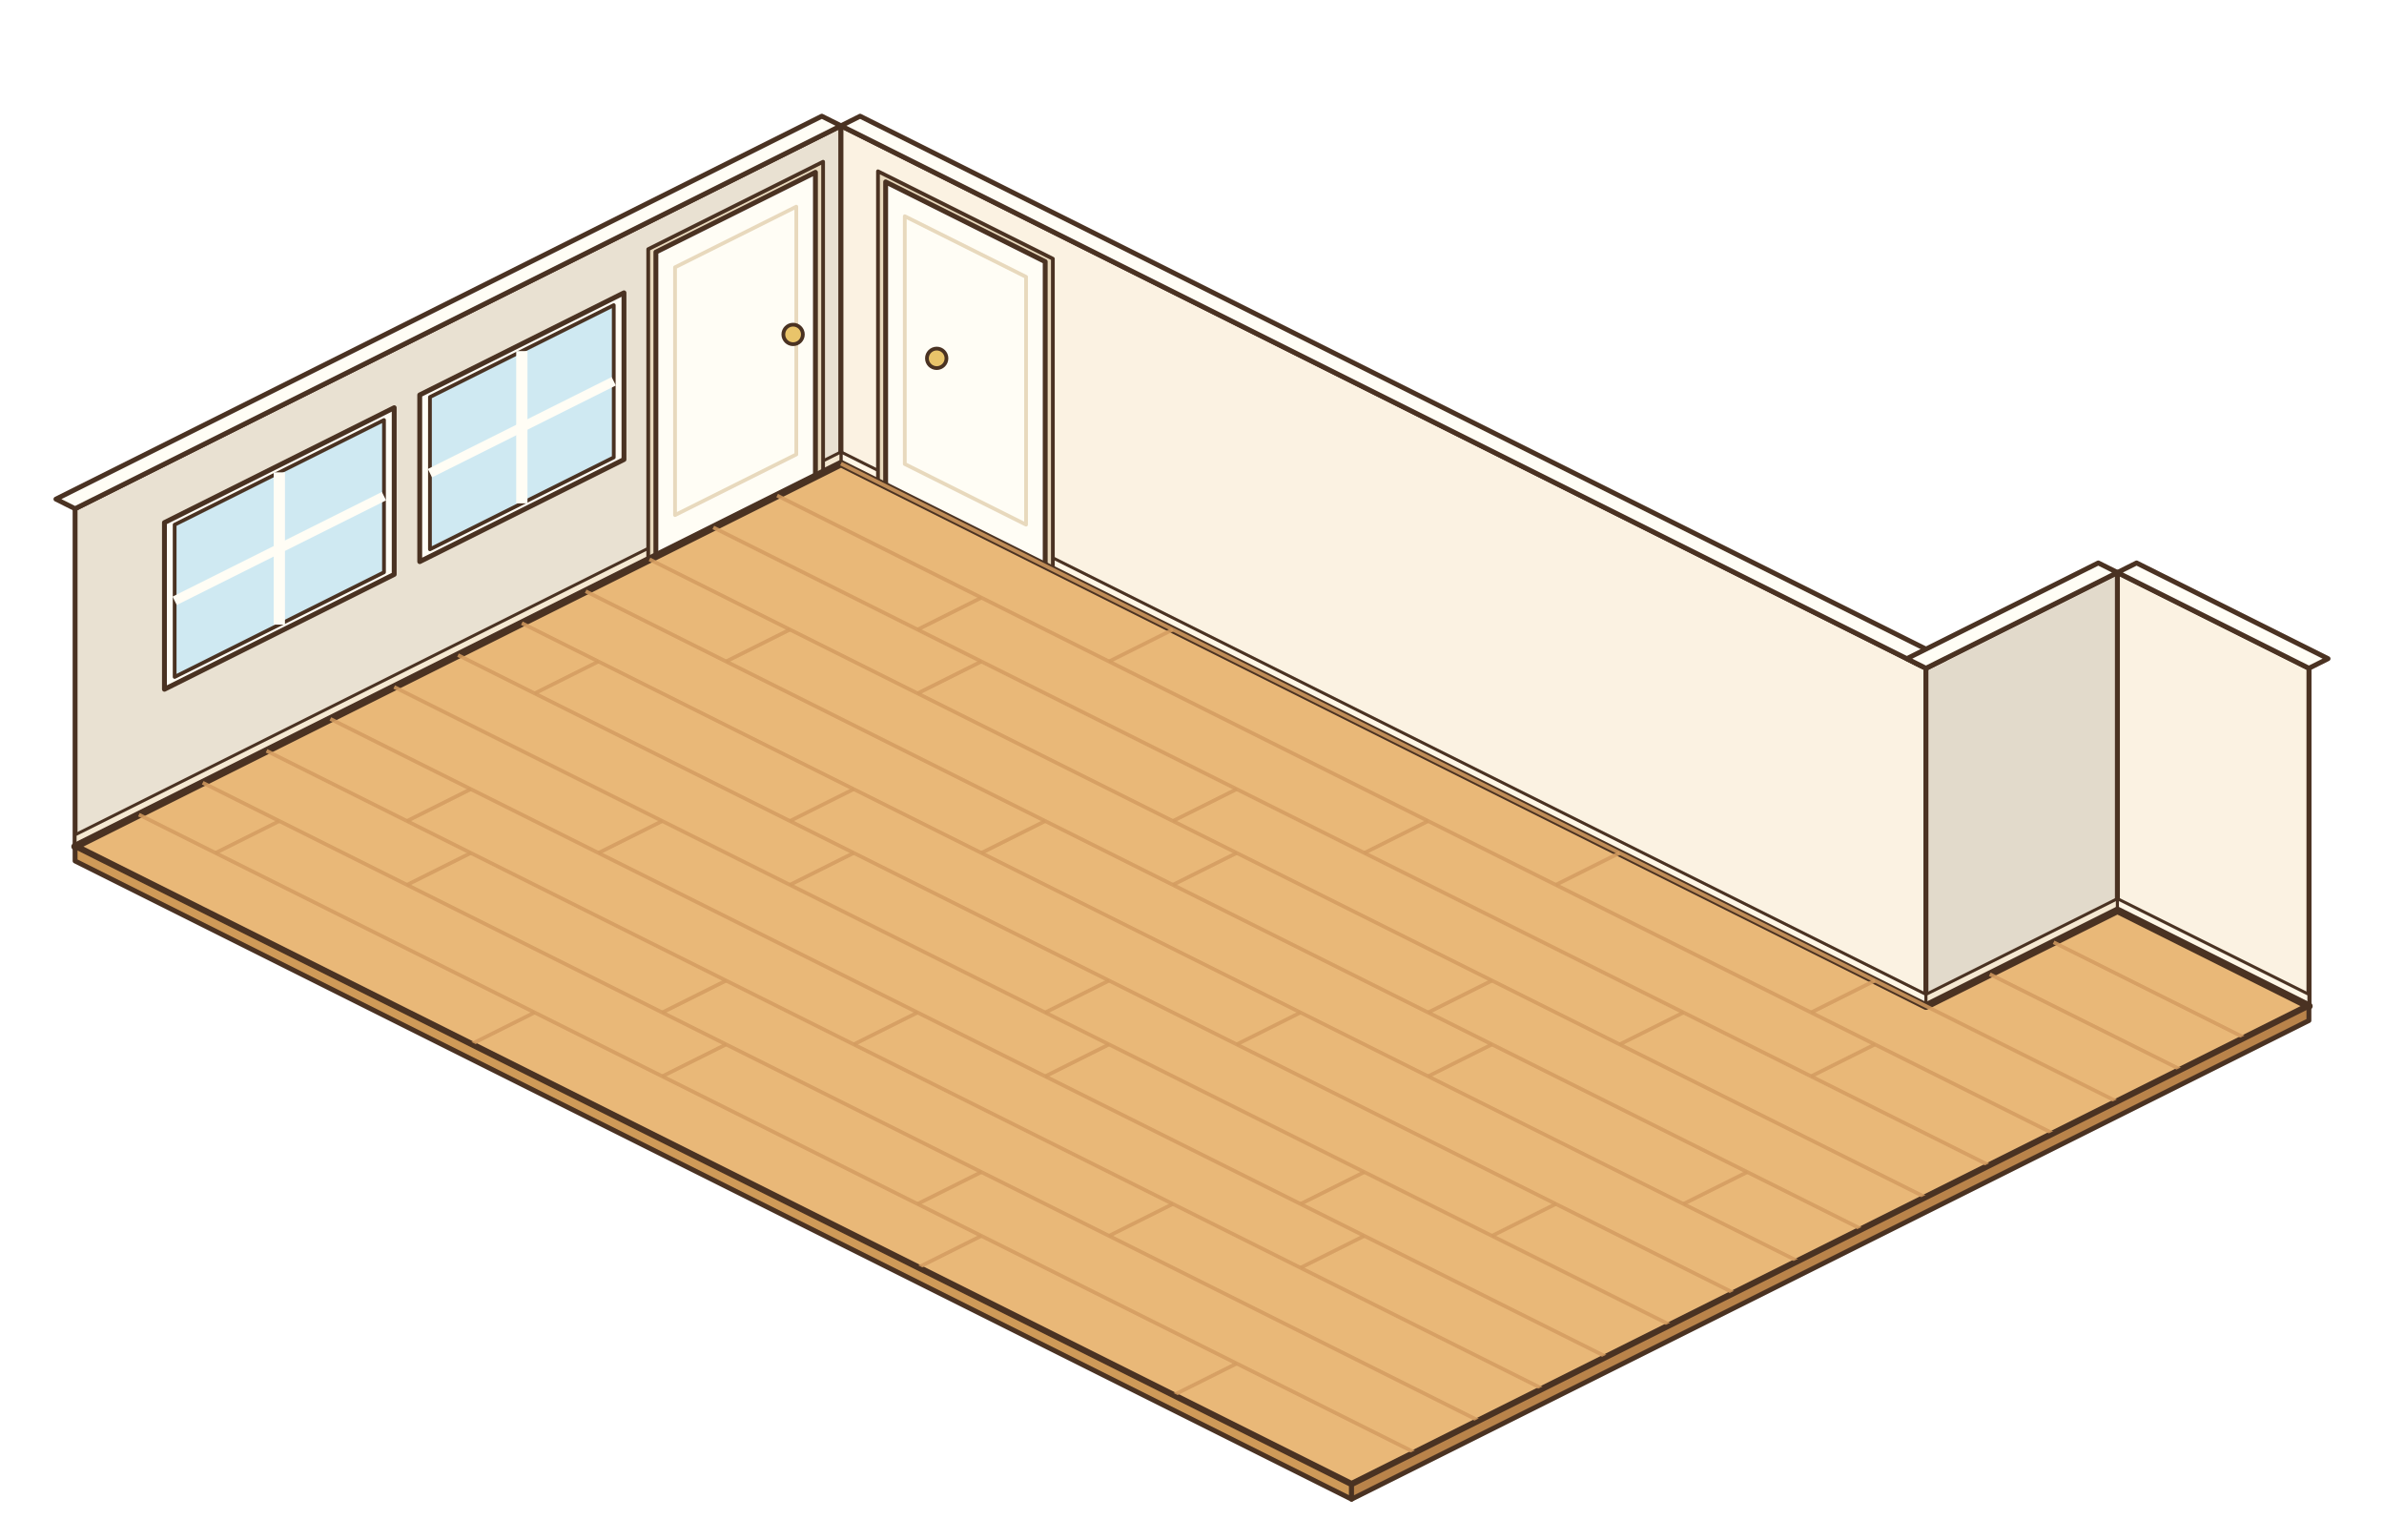
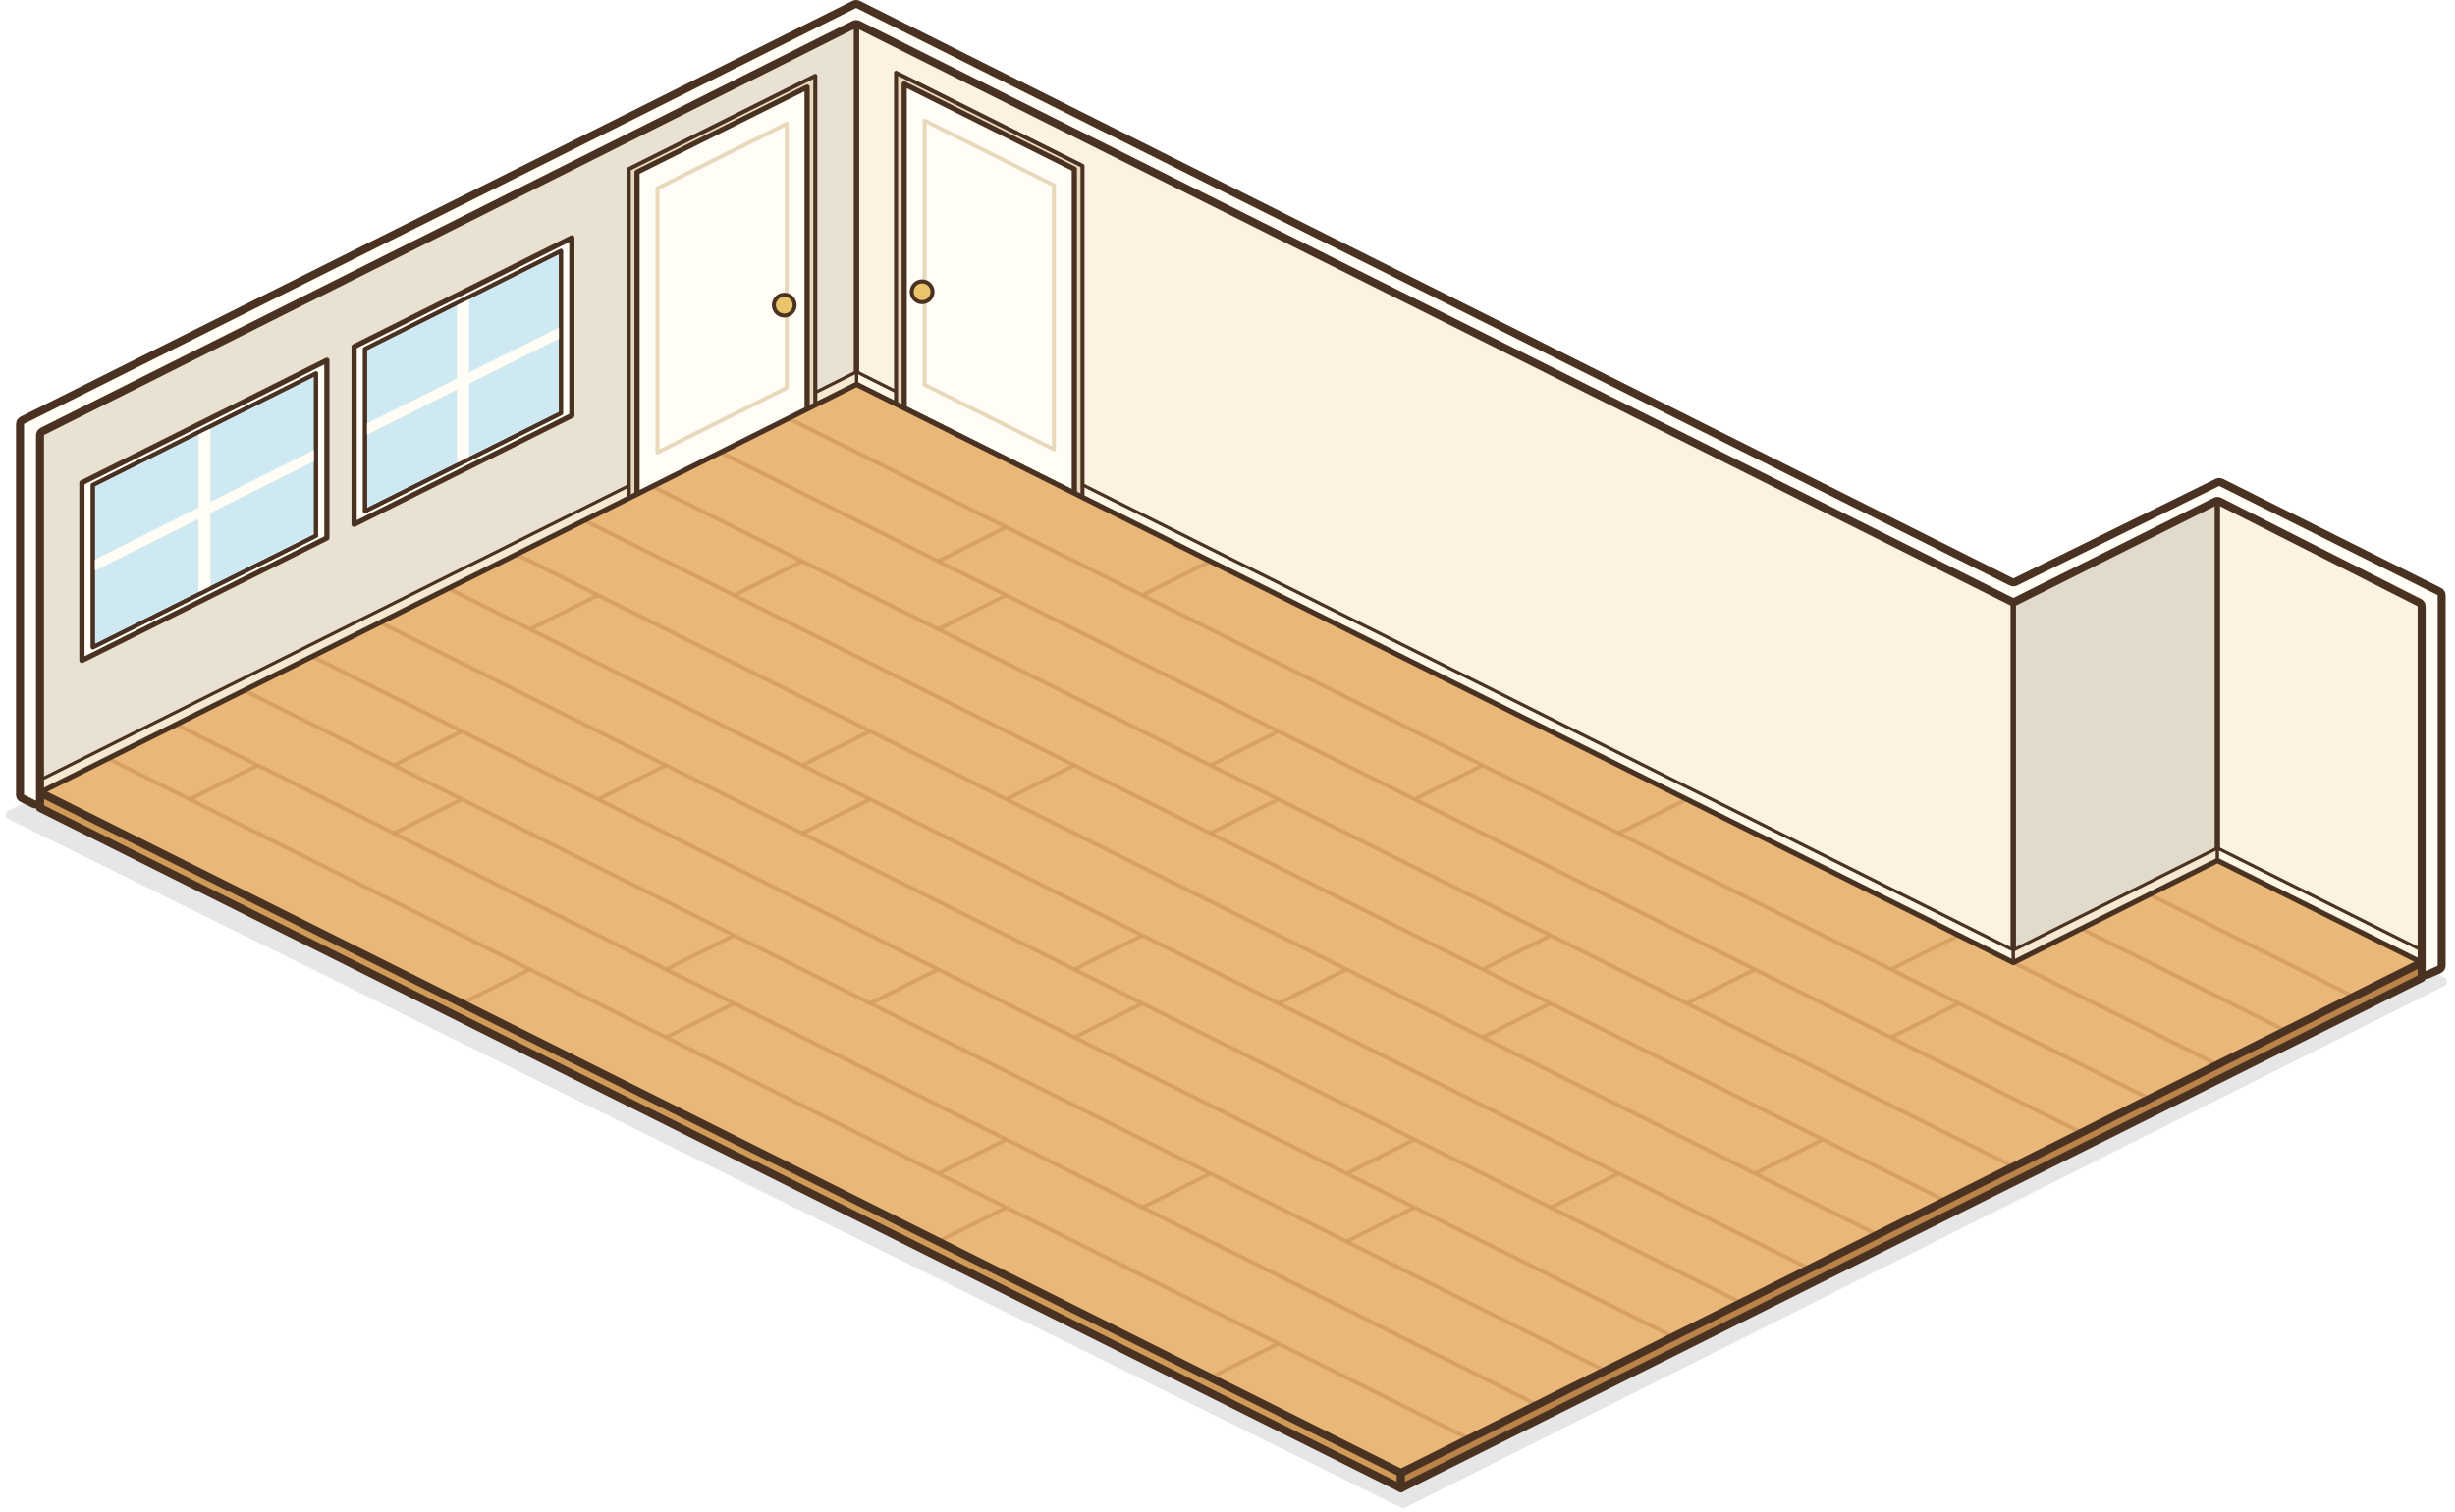
- <svg xmlns="http://www.w3.org/2000/svg" viewBox="-275 -98 635 410" width="635" height="410">
-   <g id="room-shell">
-     <polygon points="340,80 85,207.5 85,297.5 340,170" fill="#f6ead6" stroke="#4a3222" stroke-width="1.3" stroke-linejoin="round" />
-     <polygon points="-51,-64.5 -255,37.5 -255,127.5 -51,25.5" fill="#e9e1d2" stroke="#4a3222" stroke-width="1.3" stroke-linejoin="round" />
-     <polygon points="-51,-64.5 238,80 238,170 -51,25.5" fill="#fbf2e2" stroke="#4a3222" stroke-width="1.3" stroke-linejoin="round" />
-     <polygon points="289,54.5 238,80 238,170 289,144.5" fill="#e2dacb" stroke="#4a3222" stroke-width="1.3" stroke-linejoin="round" />
-     <polygon points="289,54.5 340,80 340,170 289,144.5" fill="#fbf2e2" stroke="#4a3222" stroke-width="1.3" stroke-linejoin="round" />
-     <polygon points="-45.9,-67.05 243.1,77.45 238,80 -51,-64.5" fill="#fffdf5" stroke="#4a3222" stroke-width="1.3" stroke-linejoin="round" />
-     <polygon points="-56.1,-67.05 -260.1,34.95 -255,37.5 -51,-64.5" fill="#fffdf5" stroke="#4a3222" stroke-width="1.3" stroke-linejoin="round" />
-     <polygon points="283.9,51.95 232.9,77.45 238,80 289,54.5" fill="#fffdf5" stroke="#4a3222" stroke-width="1.3" stroke-linejoin="round" />
-     <polygon points="294.1,51.95 345.1,77.45 340,80 289,54.5" fill="#fffdf5" stroke="#4a3222" stroke-width="1.3" stroke-linejoin="round" />
-     <polygon points="-51,22.38 238,166.88 238,170 -51,25.5" fill="#fff6e6" stroke="#4a3222" stroke-width="0.8" stroke-linejoin="round" />
-     <polygon points="-51,22.38 -255,124.38 -255,127.5 -51,25.5" fill="#f5e9d2" stroke="#4a3222" stroke-width="0.8" stroke-linejoin="round" />
-     <polygon points="289,141.38 238,166.88 238,170 289,144.5" fill="#f5e9d2" stroke="#4a3222" stroke-width="0.8" stroke-linejoin="round" />
-     <polygon points="289,141.38 340,166.88 340,170 289,144.5" fill="#fff6e6" stroke="#4a3222" stroke-width="0.8" stroke-linejoin="round" />
-     <polygon points="-170,10.6 -231.2,41.2 -231.2,85.6 -170,55" fill="#fffdf5" stroke="#4a3222" stroke-width="1.3" stroke-linejoin="round" />
-     <polygon points="-172.72,13.88 -228.48,41.76 -228.48,82.32 -172.72,54.44" fill="#cfe9f2" stroke="#4a3222" stroke-width="1" stroke-linejoin="round" />
-     <line x1="-200.6" y1="68.38" x2="-200.6" y2="27.82" stroke="#fffdf5" stroke-width="3" />
-     <line x1="-172.72" y1="34.16" x2="-228.48" y2="62.04" stroke="#fffdf5" stroke-width="2.5" />
-     <polygon points="-108.8,-20 -163.2,7.2 -163.2,51.6 -108.8,24.4" fill="#fffdf5" stroke="#4a3222" stroke-width="1.3" stroke-linejoin="round" />
-     <polygon points="-111.52,-16.72 -160.48,7.76 -160.48,48.32 -111.52,23.84" fill="#cfe9f2" stroke="#4a3222" stroke-width="1" stroke-linejoin="round" />
-     <line x1="-136" y1="36.08" x2="-136" y2="-4.48" stroke="#fffdf5" stroke-width="3" />
-     <line x1="-111.52" y1="3.56" x2="-160.48" y2="28.04" stroke="#fffdf5" stroke-width="2.5" />
-     <polygon points="-55.76,-54.92 -102.34,-31.63 -102.34,51.17 -55.76,27.88" fill="#e8d9bd" stroke="#4a3222" stroke-width="1" stroke-linejoin="round" />
-     <polygon points="-57.8,-52.1 -100.3,-30.85 -100.3,50.15 -57.8,28.9" fill="#fffdf5" stroke="#4a3222" stroke-width="1.3" stroke-linejoin="round" />
-     <polygon points="-62.9,-42.95 -95.2,-26.8 -95.2,39.2 -62.9,23.05" fill="none" stroke="#e8d9bd" stroke-width="1" stroke-linejoin="round" />
-     <circle cx="-63.75" cy="-8.92" r="2.6" fill="#e9c46a" stroke="#4a3222" stroke-width="1" />
-     <polygon points="-41.14,-52.37 5.44,-29.08 5.44,53.72 -41.14,30.43" fill="#e8d9bd" stroke="#4a3222" stroke-width="1" stroke-linejoin="round" />
-     <polygon points="-39.1,-49.55 3.4,-28.3 3.4,52.7 -39.1,31.45" fill="#fffdf5" stroke="#4a3222" stroke-width="1.3" stroke-linejoin="round" />
-     <polygon points="-34,-40.4 -1.7,-24.25 -1.7,41.75 -34,25.6" fill="none" stroke="#e8d9bd" stroke-width="1" stroke-linejoin="round" />
-     <circle cx="-25.5" cy="-2.55" r="2.6" fill="#e9c46a" stroke="#4a3222" stroke-width="1" />
-     <polygon points="-51,25.5 238,170 289,144.5 340,170 85,297.5 -255,127.5" fill="#e9b878" stroke="#4a3222" stroke-width="2" stroke-linejoin="round" />
-     <line x1="272" y1="153" x2="323" y2="178.5" stroke="#d39c60" stroke-width="1" opacity="0.85" />
-     <line x1="255" y1="161.5" x2="306" y2="187" stroke="#d39c60" stroke-width="1" opacity="0.85" />
-     <line x1="-51" y1="25.5" x2="289" y2="195.5" stroke="#d39c60" stroke-width="1" opacity="0.85" />
-     <line x1="-68" y1="34" x2="272" y2="204" stroke="#d39c60" stroke-width="1" opacity="0.85" />
-     <line x1="-85" y1="42.5" x2="255" y2="212.5" stroke="#d39c60" stroke-width="1" opacity="0.85" />
-     <line x1="-102" y1="51" x2="238" y2="221" stroke="#d39c60" stroke-width="1" opacity="0.85" />
-     <line x1="-119" y1="59.5" x2="221" y2="229.5" stroke="#d39c60" stroke-width="1" opacity="0.85" />
-     <line x1="-136" y1="68" x2="204" y2="238" stroke="#d39c60" stroke-width="1" opacity="0.85" />
-     <line x1="-153" y1="76.5" x2="187" y2="246.5" stroke="#d39c60" stroke-width="1" opacity="0.85" />
-     <line x1="-170" y1="85" x2="170" y2="255" stroke="#d39c60" stroke-width="1" opacity="0.85" />
-     <line x1="-187" y1="93.5" x2="153" y2="263.5" stroke="#d39c60" stroke-width="1" opacity="0.85" />
-     <line x1="-204" y1="102" x2="136" y2="272" stroke="#d39c60" stroke-width="1" opacity="0.85" />
-     <line x1="-221" y1="110.5" x2="119" y2="280.5" stroke="#d39c60" stroke-width="1" opacity="0.85" />
-     <line x1="-238" y1="119" x2="102" y2="289" stroke="#d39c60" stroke-width="1" opacity="0.85" />
-     <line x1="224.4" y1="163.2" x2="207.4" y2="171.7" stroke="#d39c60" stroke-width="1" opacity="0.85" />
-     <line x1="37.4" y1="69.7" x2="20.4" y2="78.2" stroke="#d39c60" stroke-width="1" opacity="0.85" />
-     <line x1="156.4" y1="129.2" x2="139.4" y2="137.7" stroke="#d39c60" stroke-width="1" opacity="0.85" />
-     <line x1="-13.6" y1="61.2" x2="-30.6" y2="69.7" stroke="#d39c60" stroke-width="1" opacity="0.85" />
-     <line x1="105.4" y1="120.7" x2="88.4" y2="129.2" stroke="#d39c60" stroke-width="1" opacity="0.85" />
-     <line x1="224.4" y1="180.2" x2="207.4" y2="188.7" stroke="#d39c60" stroke-width="1" opacity="0.85" />
-     <line x1="54.4" y1="112.2" x2="37.4" y2="120.7" stroke="#d39c60" stroke-width="1" opacity="0.85" />
-     <line x1="173.4" y1="171.7" x2="156.4" y2="180.2" stroke="#d39c60" stroke-width="1" opacity="0.85" />
-     <line x1="-13.6" y1="78.2" x2="-30.6" y2="86.7" stroke="#d39c60" stroke-width="1" opacity="0.85" />
-     <line x1="122.4" y1="163.2" x2="105.4" y2="171.7" stroke="#d39c60" stroke-width="1" opacity="0.85" />
-     <line x1="-64.6" y1="69.7" x2="-81.6" y2="78.2" stroke="#d39c60" stroke-width="1" opacity="0.85" />
-     <line x1="54.4" y1="129.2" x2="37.4" y2="137.7" stroke="#d39c60" stroke-width="1" opacity="0.85" />
-     <line x1="190.4" y1="214.2" x2="173.4" y2="222.7" stroke="#d39c60" stroke-width="1" opacity="0.85" />
-     <line x1="3.4" y1="120.7" x2="-13.6" y2="129.2" stroke="#d39c60" stroke-width="1" opacity="0.85" />
-     <line x1="122.4" y1="180.2" x2="105.4" y2="188.7" stroke="#d39c60" stroke-width="1" opacity="0.85" />
-     <line x1="-47.6" y1="112.2" x2="-64.6" y2="120.7" stroke="#d39c60" stroke-width="1" opacity="0.85" />
-     <line x1="71.4" y1="171.7" x2="54.4" y2="180.2" stroke="#d39c60" stroke-width="1" opacity="0.85" />
-     <line x1="-115.6" y1="78.2" x2="-132.6" y2="86.7" stroke="#d39c60" stroke-width="1" opacity="0.85" />
-     <line x1="20.4" y1="163.2" x2="3.4" y2="171.7" stroke="#d39c60" stroke-width="1" opacity="0.85" />
-     <line x1="139.4" y1="222.7" x2="122.4" y2="231.2" stroke="#d39c60" stroke-width="1" opacity="0.85" />
-     <line x1="-47.6" y1="129.2" x2="-64.6" y2="137.7" stroke="#d39c60" stroke-width="1" opacity="0.85" />
-     <line x1="88.4" y1="214.2" x2="71.4" y2="222.7" stroke="#d39c60" stroke-width="1" opacity="0.85" />
-     <line x1="-98.6" y1="120.7" x2="-115.6" y2="129.2" stroke="#d39c60" stroke-width="1" opacity="0.85" />
-     <line x1="20.4" y1="180.2" x2="3.4" y2="188.7" stroke="#d39c60" stroke-width="1" opacity="0.85" />
-     <line x1="-149.6" y1="112.2" x2="-166.6" y2="120.7" stroke="#d39c60" stroke-width="1" opacity="0.85" />
-     <line x1="-30.6" y1="171.7" x2="-47.6" y2="180.2" stroke="#d39c60" stroke-width="1" opacity="0.85" />
-     <line x1="88.4" y1="231.2" x2="71.4" y2="239.7" stroke="#d39c60" stroke-width="1" opacity="0.85" />
-     <line x1="-81.6" y1="163.2" x2="-98.6" y2="171.7" stroke="#d39c60" stroke-width="1" opacity="0.85" />
-     <line x1="37.4" y1="222.7" x2="20.4" y2="231.2" stroke="#d39c60" stroke-width="1" opacity="0.85" />
-     <line x1="-149.6" y1="129.2" x2="-166.6" y2="137.7" stroke="#d39c60" stroke-width="1" opacity="0.85" />
-     <line x1="-13.6" y1="214.2" x2="-30.6" y2="222.7" stroke="#d39c60" stroke-width="1" opacity="0.85" />
-     <line x1="-200.6" y1="120.7" x2="-217.6" y2="129.2" stroke="#d39c60" stroke-width="1" opacity="0.85" />
-     <line x1="-81.6" y1="180.2" x2="-98.6" y2="188.7" stroke="#d39c60" stroke-width="1" opacity="0.85" />
-     <line x1="54.4" y1="265.2" x2="37.4" y2="273.7" stroke="#d39c60" stroke-width="1" opacity="0.85" />
-     <line x1="-132.6" y1="171.7" x2="-149.6" y2="180.2" stroke="#d39c60" stroke-width="1" opacity="0.85" />
-     <line x1="-13.6" y1="231.2" x2="-30.6" y2="239.7" stroke="#d39c60" stroke-width="1" opacity="0.85" />
-     <polygon points="-255,127.5 85,297.5 85,301.34 -255,131.34" fill="#cf9a58" stroke="#4a3222" stroke-width="1.3" stroke-linejoin="round" />
-     <polygon points="340,170 85,297.5 85,301.34 340,173.84" fill="#b9834a" stroke="#4a3222" stroke-width="1.3" stroke-linejoin="round" />
-   </g>
+ <svg xmlns="http://www.w3.org/2000/svg" width="552" height="340" viewBox="0 0 552 340" fill="none">
+   <path d="M199.493 83.505C199.775 83.365 200.106 83.365 200.388 83.505L482.692 224.657C483.001 224.812 483.368 224.796 483.663 224.614L517.026 204.073C517.321 203.892 517.688 203.876 517.998 204.031L549.715 219.889C550.451 220.257 550.452 221.308 549.716 221.677L315.945 339.058C315.665 339.199 315.335 339.2 315.053 339.061L1.803 184.143C1.062 183.777 1.06 182.722 1.799 182.353L199.493 83.505Z" fill="black" fill-opacity="0.1" />
+   <path d="M544.5 135.482L315 250.232V331.232L544.5 216.482V135.482Z" fill="#F6EAD6" stroke="#4A3222" stroke-width="1.17" stroke-linejoin="round" />
+   <path d="M192.6 5.432L9 97.232V178.232L192.6 86.432V5.432Z" fill="#E9E1D2" stroke="#4A3222" stroke-width="1.17" stroke-linejoin="round" />
+   <path d="M192.6 5.432L452.7 135.482V216.482L192.6 86.432V5.432Z" fill="#FBF2E2" stroke="#4A3222" stroke-width="1.17" stroke-linejoin="round" />
+   <path d="M498.6 112.532L452.7 135.482V216.482L498.6 193.532V112.532Z" fill="#E2DACB" stroke="#4A3222" stroke-width="1.17" stroke-linejoin="round" />
+   <path d="M498.6 112.532L544.5 135.482V216.482L498.6 193.532V112.532Z" fill="#FBF2E2" stroke="#4A3222" stroke-width="1.17" stroke-linejoin="round" />
+   <path d="M192.6 83.624L452.7 213.674V216.482L192.6 86.432V83.624Z" fill="#FFF6E6" stroke="#4A3222" stroke-width="0.72" stroke-linejoin="round" />
+   <path d="M192.6 83.624L9 175.424V178.232L192.6 86.432V83.624Z" fill="#F5E9D2" stroke="#4A3222" stroke-width="0.72" stroke-linejoin="round" />
+   <path d="M498.6 190.724L452.7 213.674V216.482L498.6 193.532V190.724Z" fill="#F5E9D2" stroke="#4A3222" stroke-width="0.72" stroke-linejoin="round" />
+   <path d="M498.6 190.724L544.5 213.674V216.482L498.6 193.532V190.724Z" fill="#FFF6E6" stroke="#4A3222" stroke-width="0.72" stroke-linejoin="round" />
+   <path d="M73.5 81.022L18.42 108.562V148.522L73.5 120.982V81.022Z" fill="#FFFDF5" stroke="#4A3222" stroke-width="1.17" stroke-linejoin="round" />
+   <path d="M71.052 83.974L20.868 109.066V145.57L71.052 120.478V83.974Z" fill="#CFE9F2" stroke="#4A3222" stroke-width="0.9" stroke-linejoin="round" />
+   <path d="M45.96 133.024V96.52" stroke="#FFFDF5" stroke-width="2.7" />
+   <path d="M71.052 102.226L20.868 127.318" stroke="#FFFDF5" stroke-width="2.25" />
+   <path d="M128.58 53.482L79.62 77.962V117.922L128.58 93.442V53.482Z" fill="#FFFDF5" stroke="#4A3222" stroke-width="1.17" stroke-linejoin="round" />
+   <path d="M126.132 56.434L82.068 78.466V114.97L126.132 92.938V56.434Z" fill="#CFE9F2" stroke="#4A3222" stroke-width="0.9" stroke-linejoin="round" />
+   <path d="M104.1 103.954V67.45" stroke="#FFFDF5" stroke-width="2.7" />
+   <path d="M126.132 74.686L82.068 96.718" stroke="#FFFDF5" stroke-width="2.25" />
+   <path d="M183.316 17.054L141.394 38.015V112.535L183.316 91.574V17.054Z" fill="#E8D9BD" stroke="#4A3222" stroke-width="0.9" stroke-linejoin="round" />
+   <path d="M181.48 19.592L143.23 38.717V111.617L181.48 92.492V19.592Z" fill="#FFFDF5" stroke="#4A3222" stroke-width="1.17" stroke-linejoin="round" />
+   <path d="M176.89 27.827L147.82 42.362V101.762L176.89 87.227V27.827Z" stroke="#E8D9BD" stroke-width="0.9" stroke-linejoin="round" />
+   <path d="M176.34 70.962C177.632 70.962 178.68 69.914 178.68 68.622C178.68 67.329 177.632 66.282 176.34 66.282C175.048 66.282 174 67.329 174 68.622C174 69.914 175.048 70.962 176.34 70.962Z" fill="#E9C46A" stroke="#4A3222" stroke-width="0.9" />
+   <path d="M201.474 16.349L243.396 37.31V111.83L201.474 90.869V16.349Z" fill="#E8D9BD" stroke="#4A3222" stroke-width="0.9" stroke-linejoin="round" />
+   <path d="M203.31 18.887L241.56 38.012V110.912L203.31 91.787V18.887Z" fill="#FFFDF5" stroke="#4A3222" stroke-width="1.17" stroke-linejoin="round" />
+   <path d="M207.9 27.122L236.97 41.657V101.057L207.9 86.522V27.122Z" stroke="#E8D9BD" stroke-width="0.9" stroke-linejoin="round" />
+   <path d="M207.34 67.962C208.632 67.962 209.68 66.914 209.68 65.622C209.68 64.329 208.632 63.282 207.34 63.282C206.048 63.282 205 64.329 205 65.622C205 66.914 206.048 67.962 207.34 67.962Z" fill="#E9C46A" stroke="#4A3222" stroke-width="0.9" />
+   <path d="M192.6 86.432L452.7 216.482L498.6 193.532L544.5 216.482L315 331.232L9 178.232L192.6 86.432Z" fill="#E9B878" />
+   <path opacity="0.85" d="M483.3 201.182L529.2 224.132" stroke="#D39C60" stroke-width="0.9" />
+   <path opacity="0.85" d="M468 208.832L513.9 231.782" stroke="#D39C60" stroke-width="0.9" />
+   <path opacity="0.85" d="M192.6 86.432L498.6 239.432" stroke="#D39C60" stroke-width="0.9" />
+   <path opacity="0.85" d="M177.3 94.082L483.3 247.082" stroke="#D39C60" stroke-width="0.9" />
+   <path opacity="0.85" d="M162 101.732L468 254.732" stroke="#D39C60" stroke-width="0.9" />
+   <path opacity="0.85" d="M146.7 109.382L452.7 262.382" stroke="#D39C60" stroke-width="0.9" />
+   <path opacity="0.85" d="M131.4 117.032L437.4 270.032" stroke="#D39C60" stroke-width="0.9" />
+   <path opacity="0.85" d="M116.1 124.682L422.1 277.682" stroke="#D39C60" stroke-width="0.9" />
+   <path opacity="0.85" d="M100.8 132.332L406.8 285.332" stroke="#D39C60" stroke-width="0.9" />
+   <path opacity="0.85" d="M85.5 139.982L391.5 292.982" stroke="#D39C60" stroke-width="0.9" />
+   <path opacity="0.85" d="M70.2 147.632L376.2 300.632" stroke="#D39C60" stroke-width="0.9" />
+   <path opacity="0.85" d="M54.9 155.282L360.9 308.282" stroke="#D39C60" stroke-width="0.9" />
+   <path opacity="0.85" d="M39.6 162.932L345.6 315.932" stroke="#D39C60" stroke-width="0.9" />
+   <path opacity="0.85" d="M24.3 170.582L330.3 323.582" stroke="#D39C60" stroke-width="0.9" />
+   <path opacity="0.85" d="M440.46 210.362L425.16 218.012" stroke="#D39C60" stroke-width="0.9" />
+   <path opacity="0.85" d="M272.16 126.212L256.86 133.862" stroke="#D39C60" stroke-width="0.9" />
+   <path opacity="0.85" d="M379.26 179.762L363.96 187.412" stroke="#D39C60" stroke-width="0.9" />
+   <path opacity="0.85" d="M226.26 118.562L210.96 126.212" stroke="#D39C60" stroke-width="0.9" />
+   <path opacity="0.85" d="M333.36 172.112L318.06 179.762" stroke="#D39C60" stroke-width="0.9" />
+   <path opacity="0.85" d="M440.46 225.662L425.16 233.312" stroke="#D39C60" stroke-width="0.9" />
+   <path opacity="0.85" d="M287.46 164.462L272.16 172.112" stroke="#D39C60" stroke-width="0.9" />
+   <path opacity="0.85" d="M394.56 218.012L379.26 225.662" stroke="#D39C60" stroke-width="0.9" />
+   <path opacity="0.85" d="M226.26 133.862L210.96 141.512" stroke="#D39C60" stroke-width="0.9" />
+   <path opacity="0.85" d="M348.66 210.362L333.36 218.012" stroke="#D39C60" stroke-width="0.9" />
+   <path opacity="0.85" d="M180.36 126.212L165.06 133.862" stroke="#D39C60" stroke-width="0.9" />
+   <path opacity="0.85" d="M287.46 179.762L272.16 187.412" stroke="#D39C60" stroke-width="0.9" />
+   <path opacity="0.85" d="M409.86 256.262L394.56 263.912" stroke="#D39C60" stroke-width="0.9" />
+   <path opacity="0.85" d="M241.56 172.112L226.26 179.762" stroke="#D39C60" stroke-width="0.9" />
+   <path opacity="0.85" d="M348.66 225.662L333.36 233.312" stroke="#D39C60" stroke-width="0.9" />
+   <path opacity="0.85" d="M195.66 164.462L180.36 172.112" stroke="#D39C60" stroke-width="0.9" />
+   <path opacity="0.85" d="M302.76 218.012L287.46 225.662" stroke="#D39C60" stroke-width="0.9" />
+   <path opacity="0.85" d="M134.46 133.862L119.16 141.512" stroke="#D39C60" stroke-width="0.9" />
+   <path opacity="0.85" d="M256.86 210.362L241.56 218.012" stroke="#D39C60" stroke-width="0.9" />
+   <path opacity="0.85" d="M363.96 263.912L348.66 271.562" stroke="#D39C60" stroke-width="0.9" />
+   <path opacity="0.85" d="M195.66 179.762L180.36 187.412" stroke="#D39C60" stroke-width="0.9" />
+   <path opacity="0.85" d="M318.06 256.262L302.76 263.912" stroke="#D39C60" stroke-width="0.9" />
+   <path opacity="0.85" d="M149.76 172.112L134.46 179.762" stroke="#D39C60" stroke-width="0.9" />
+   <path opacity="0.85" d="M256.86 225.662L241.56 233.312" stroke="#D39C60" stroke-width="0.9" />
+   <path opacity="0.85" d="M103.86 164.462L88.56 172.112" stroke="#D39C60" stroke-width="0.9" />
+   <path opacity="0.85" d="M210.96 218.012L195.66 225.662" stroke="#D39C60" stroke-width="0.9" />
+   <path opacity="0.85" d="M318.06 271.562L302.76 279.212" stroke="#D39C60" stroke-width="0.9" />
+   <path opacity="0.85" d="M165.06 210.362L149.76 218.012" stroke="#D39C60" stroke-width="0.9" />
+   <path opacity="0.85" d="M272.16 263.912L256.86 271.562" stroke="#D39C60" stroke-width="0.9" />
+   <path opacity="0.85" d="M103.86 179.762L88.56 187.412" stroke="#D39C60" stroke-width="0.9" />
+   <path opacity="0.85" d="M226.26 256.262L210.96 263.912" stroke="#D39C60" stroke-width="0.9" />
+   <path opacity="0.85" d="M57.96 172.112L42.66 179.762" stroke="#D39C60" stroke-width="0.9" />
+   <path opacity="0.85" d="M165.06 225.662L149.76 233.312" stroke="#D39C60" stroke-width="0.9" />
+   <path opacity="0.85" d="M287.46 302.162L272.16 309.812" stroke="#D39C60" stroke-width="0.9" />
+   <path opacity="0.85" d="M119.16 218.012L103.86 225.662" stroke="#D39C60" stroke-width="0.9" />
+   <path opacity="0.85" d="M226.26 271.562L210.96 279.212" stroke="#D39C60" stroke-width="0.9" />
+   <path d="M9 178.232L315 331.232V334.688L9 181.688V178.232Z" fill="#CF9A58" stroke="#4A3222" stroke-width="1.8" stroke-linejoin="round" />
+   <path d="M544.5 216.482L315 331.232V334.688L544.5 219.938V216.482Z" fill="#B9834A" stroke="#4A3222" stroke-width="1.8" stroke-linejoin="round" />
+   <path d="M126.132 56.434L82.068 78.466V114.97L126.132 92.938V56.434Z" stroke="#4A3222" stroke-width="0.9" stroke-linejoin="round" />
+   <path d="M71.052 83.974L20.868 109.066V145.57L71.052 120.478V83.974Z" stroke="#4A3222" stroke-width="0.9" stroke-linejoin="round" />
+   <path d="M192.6 86.432L452.7 216.482L498.6 193.532L544.5 216.482L315 331.232L9 178.232L192.6 86.432Z" stroke="#4A3222" stroke-width="1.17" stroke-linejoin="round" />
+   <path d="M453.145 130.862L498.555 108.501C498.835 108.363 499.164 108.364 499.444 108.504L548.447 133.005C548.786 133.175 549 133.521 549 133.9V217.132C549 217.527 548.767 217.885 548.406 218.046L545.906 219.157C545.245 219.451 544.5 218.967 544.5 218.243V136.396C544.5 136.019 544.288 135.674 543.952 135.504L499.049 112.759C498.767 112.616 498.433 112.615 498.15 112.757L453.147 135.258C452.866 135.399 452.534 135.399 452.253 135.258L192.948 5.506C192.666 5.365 192.334 5.365 192.052 5.506L9.552 97.005C9.214 97.175 9 97.521 9 97.899V179.914C9 180.657 8.218 181.141 7.553 180.808L4.947 179.505C4.673 179.368 4.5 179.088 4.5 178.782V95.4C4.5 95.021 4.714 94.675 5.053 94.505L192.052 1.006C192.334 0.865 192.666 0.865 192.947 1.006L452.256 130.859C452.536 130.999 452.865 131 453.145 130.862Z" fill="#FFFDF5" stroke="#4A3222" stroke-width="1.8" stroke-linejoin="round" />
</svg>
